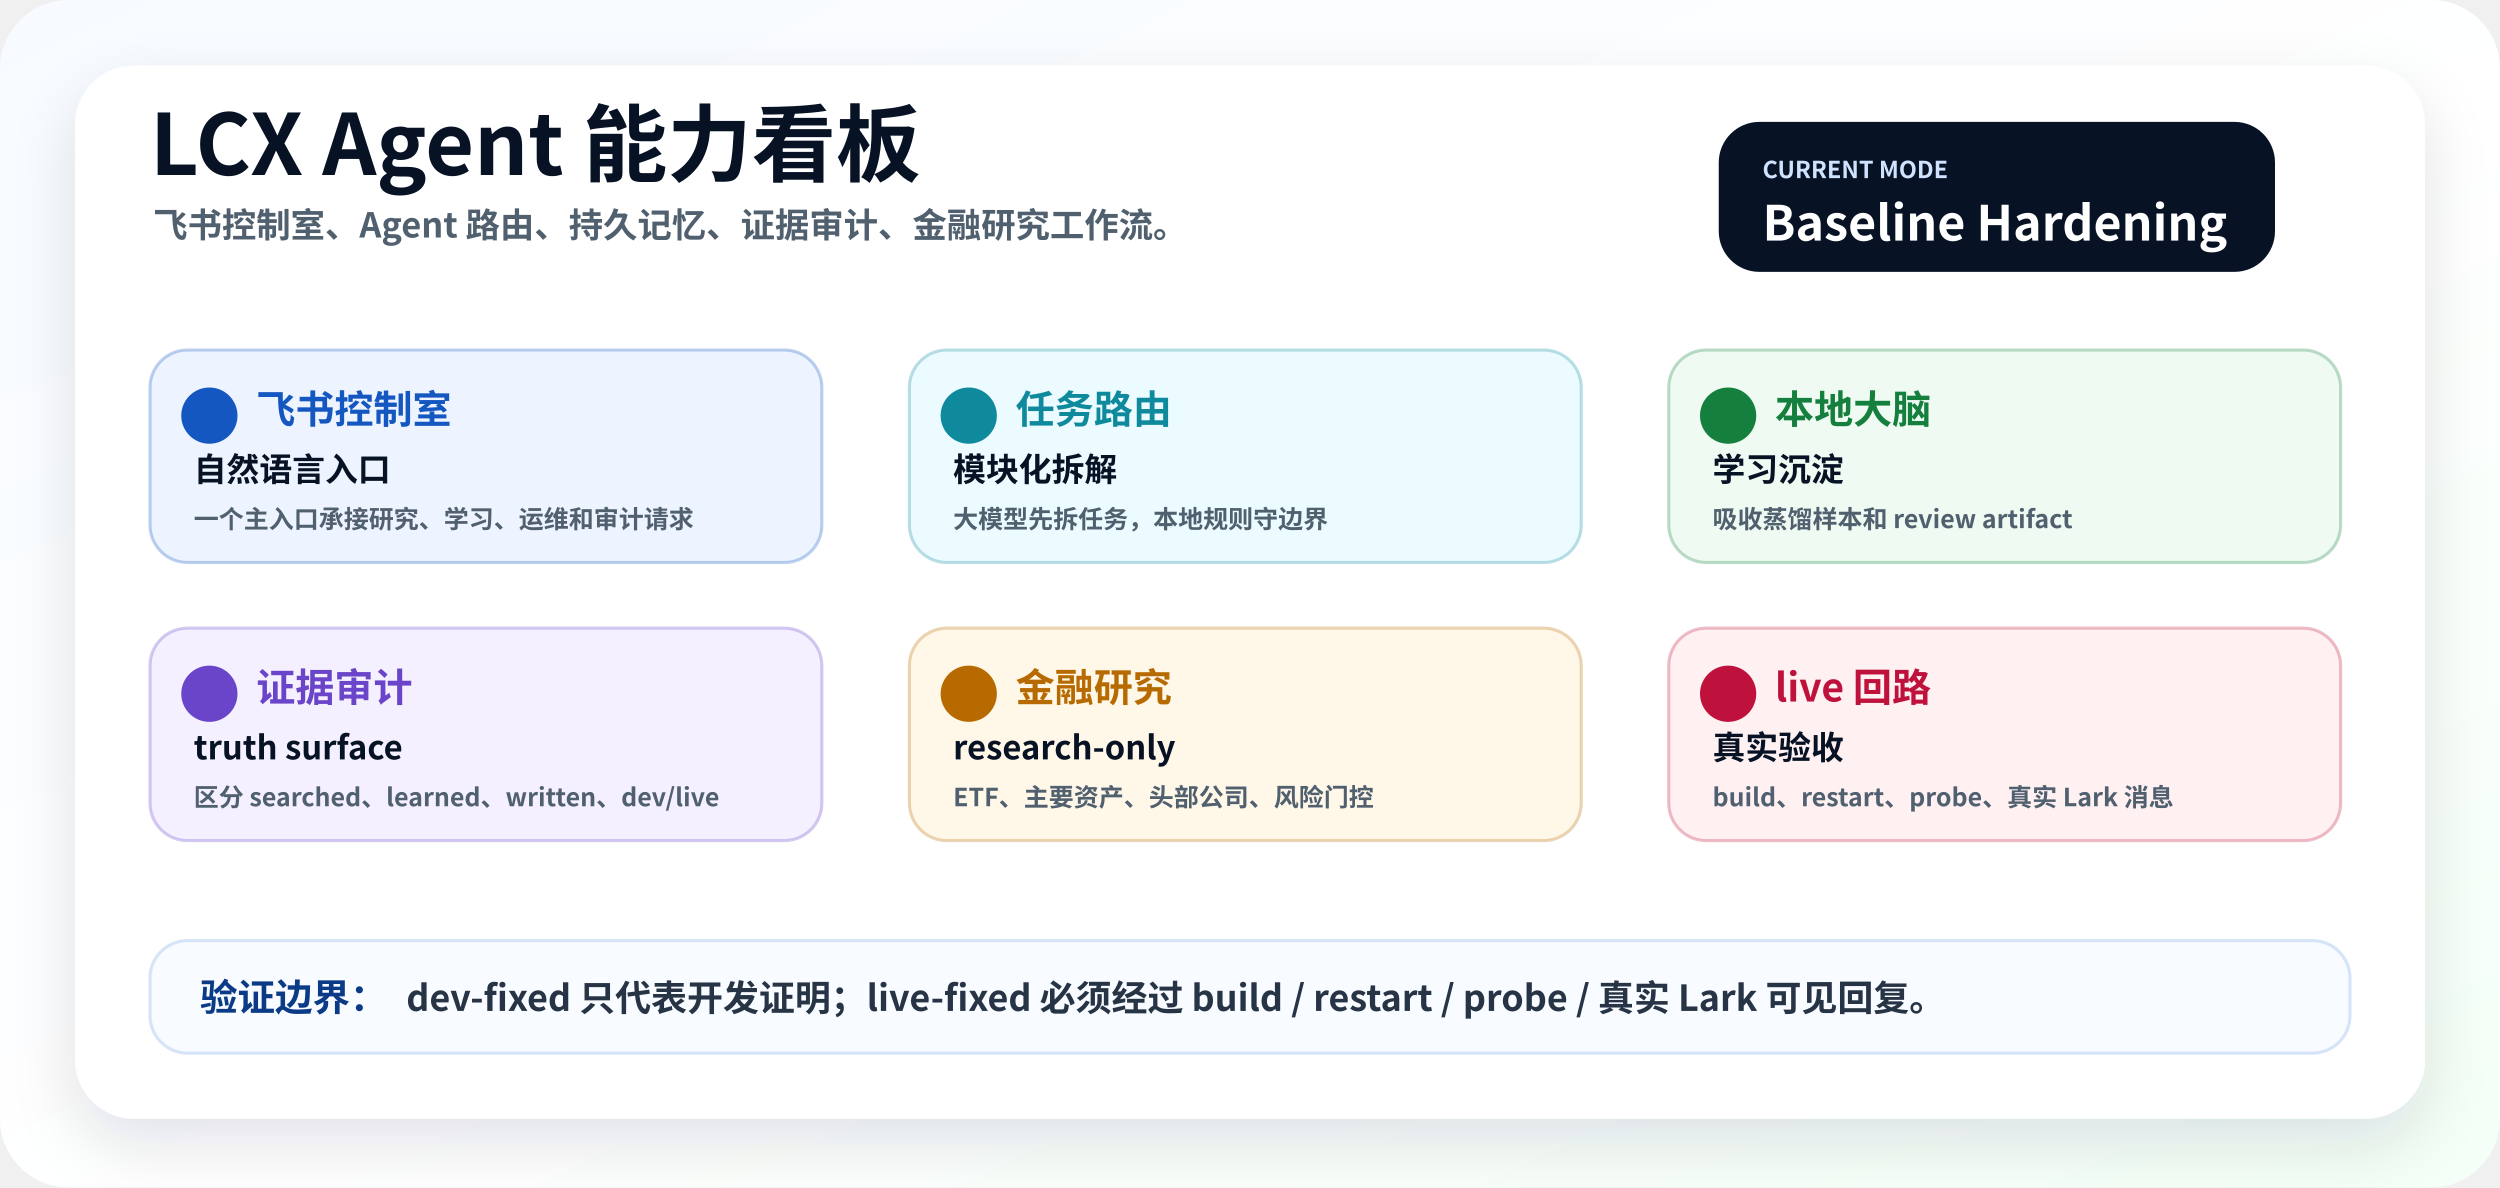
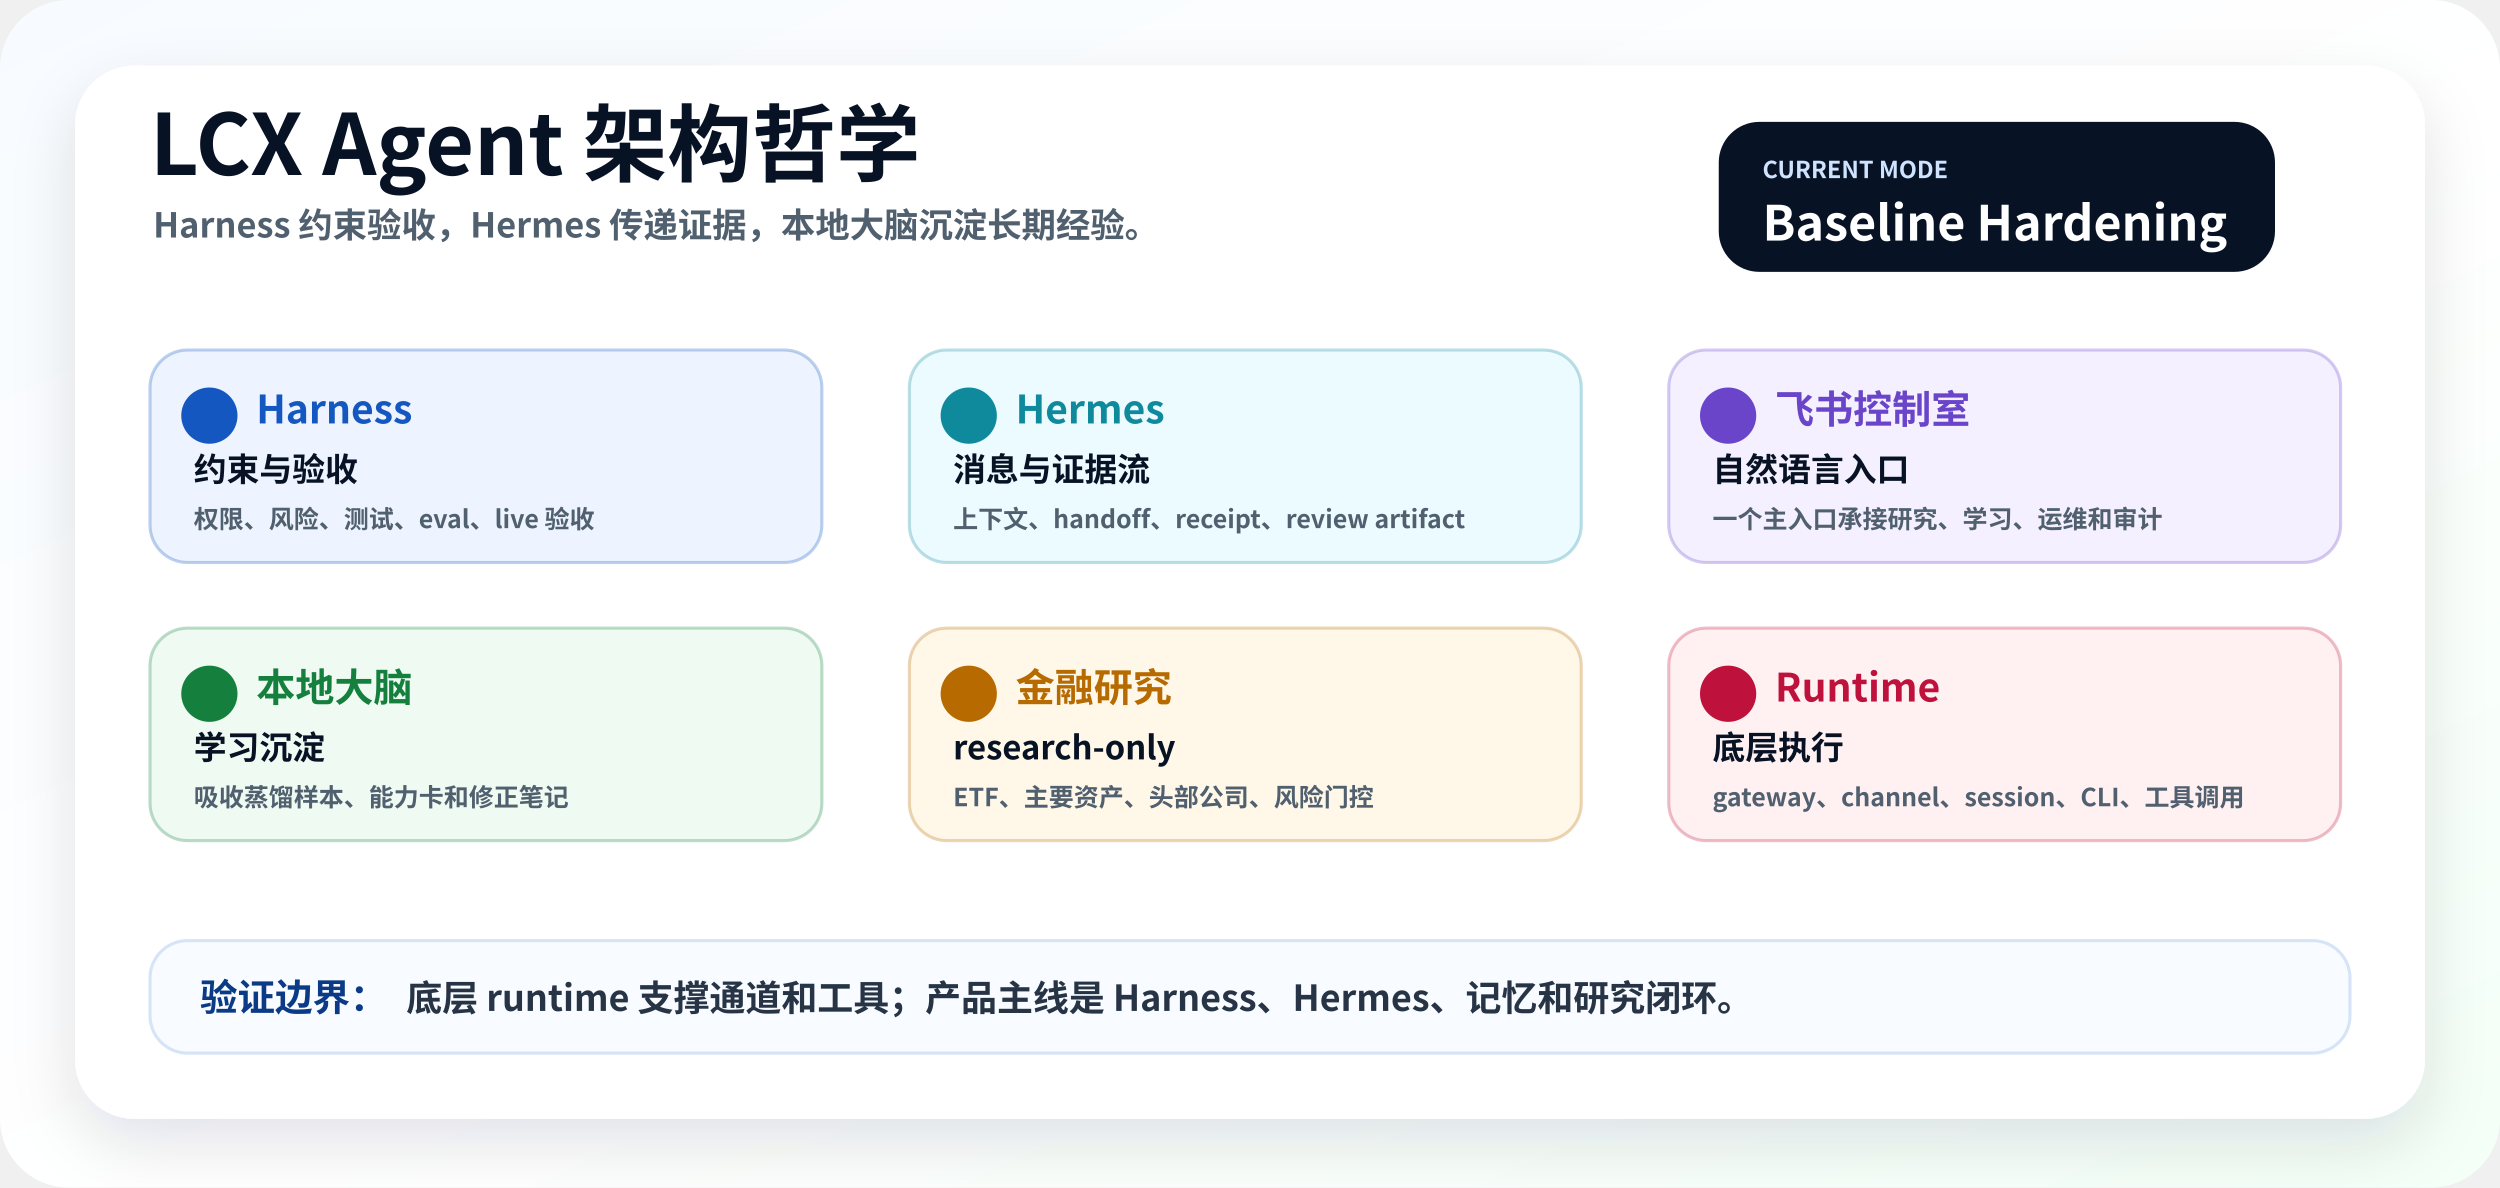
<svg xmlns="http://www.w3.org/2000/svg" width="1600" height="760" viewBox="0 0 1600 760" role="img" aria-labelledby="title desc">
  <defs>
    <linearGradient id="background" x1="0" y1="0" x2="1" y2="1">
      <stop offset="0" stop-color="#f7fbff" />
      <stop offset="0.55" stop-color="#ffffff" />
      <stop offset="1" stop-color="#f3fff7" />
    </linearGradient>
    <filter id="shadow" x="-12%" y="-12%" width="124%" height="136%">
      <feDropShadow dx="0" dy="16" stdDeviation="20" flood-color="#102030" flood-opacity="0.12" />
    </filter>
  </defs>
  <rect width="1600" height="760" rx="44" fill="url(#background)" />
  <rect x="48" y="42" width="1504" height="674" rx="38" fill="#ffffff" opacity="0.96" filter="url(#shadow)" />
  <g font-family="PingFang SC, Hiragino Sans GB, Microsoft YaHei, Noto Sans CJK SC, Arial, sans-serif">
-     <text x="96" y="112" fill="#071225" font-size="54" font-weight="950">LCX Agent 能力看板</text>
-     <text x="98" y="152" fill="#51606f" font-size="22" font-weight="760">飞书控制室、Agent 路由、持久记忆、证据审计、金融研究工作流。</text>
+     <text x="96" y="112" fill="#071225" font-size="54" font-weight="950">LCX Agent 架构哲学</text>
+     <text x="98" y="152" fill="#51606f" font-size="22" font-weight="760">Harness 约束验收，Hermes 传递证据，本地大脑沉淀长期经验。</text>
    <rect x="1100" y="78" width="356" height="96" rx="26" fill="#071225" />
    <text x="1128" y="114" fill="#cfe3ff" font-size="15" font-weight="900">CURRENT MODE</text>
    <text x="1128" y="154" fill="#ffffff" font-size="31" font-weight="950">Baseline Hardening</text>
    <g>
      <rect x="96" y="224" width="430" height="136" rx="24" fill="#edf4ff" stroke="#1557c0" stroke-opacity="0.28" stroke-width="2" />
      <circle cx="134" cy="266" r="18" fill="#1557c0" />
-       <text x="164" y="271" fill="#1557c0" font-size="25" font-weight="950">飞书控制室</text>
-       <text x="124" y="308" fill="#071225" font-size="21" font-weight="900">自然语言入口</text>
-       <text x="124" y="338" fill="#51606f" font-size="16" font-weight="760">一个主入口承接研究、学习、运维和审计请求</text>
+       <text x="164" y="271" fill="#1557c0" font-size="25" font-weight="950">Harness</text>
+       <text x="124" y="308" fill="#071225" font-size="21" font-weight="900">约束与验收</text>
+       <text x="124" y="338" fill="#51606f" font-size="16" font-weight="760">权限、风险、测试、eval、live 验收</text>
    </g>
    <g>
      <rect x="582" y="224" width="430" height="136" rx="24" fill="#ecfbff" stroke="#0f8a9d" stroke-opacity="0.28" stroke-width="2" />
      <circle cx="620" cy="266" r="18" fill="#0f8a9d" />
-       <text x="650" y="271" fill="#0f8a9d" font-size="25" font-weight="950">任务路由</text>
-       <text x="610" y="308" fill="#071225" font-size="21" font-weight="900">模块化拆解</text>
-       <text x="610" y="338" fill="#51606f" font-size="16" font-weight="760">大模型先拆任务，本地规则守边界</text>
+       <text x="650" y="271" fill="#0f8a9d" font-size="25" font-weight="950">Hermes</text>
+       <text x="610" y="308" fill="#071225" font-size="21" font-weight="900">消息与证据流</text>
+       <text x="610" y="338" fill="#51606f" font-size="16" font-weight="760">上下文、handoff、receipt、review artifact</text>
    </g>
    <g>
-       <rect x="1068" y="224" width="430" height="136" rx="24" fill="#effbf2" stroke="#15803d" stroke-opacity="0.28" stroke-width="2" />
-       <circle cx="1106" cy="266" r="18" fill="#15803d" />
-       <text x="1136" y="271" fill="#15803d" font-size="25" font-weight="950">本地大脑</text>
-       <text x="1096" y="308" fill="#071225" font-size="21" font-weight="900">学习沉淀</text>
-       <text x="1096" y="338" fill="#51606f" font-size="16" font-weight="760">吸收蒸馏样本和 review artifact</text>
+       <rect x="1068" y="224" width="430" height="136" rx="24" fill="#f4f0ff" stroke="#6a45c9" stroke-opacity="0.28" stroke-width="2" />
+       <circle cx="1106" cy="266" r="18" fill="#6a45c9" />
+       <text x="1136" y="271" fill="#6a45c9" font-size="25" font-weight="950">飞书控制室</text>
+       <text x="1096" y="308" fill="#071225" font-size="21" font-weight="900">自然语言入口</text>
+       <text x="1096" y="338" fill="#51606f" font-size="16" font-weight="760">一个主入口承接研究、学习、运维和审计</text>
    </g>
    <g>
-       <rect x="96" y="402" width="430" height="136" rx="24" fill="#f4f0ff" stroke="#6a45c9" stroke-opacity="0.28" stroke-width="2" />
-       <circle cx="134" cy="444" r="18" fill="#6a45c9" />
-       <text x="164" y="449" fill="#6a45c9" font-size="25" font-weight="950">证据审计</text>
-       <text x="124" y="486" fill="#071225" font-size="21" font-weight="900">truth surface</text>
-       <text x="124" y="516" fill="#51606f" font-size="16" font-weight="760">区分 searched、learned、written、dev/live</text>
+       <rect x="96" y="402" width="430" height="136" rx="24" fill="#effbf2" stroke="#15803d" stroke-opacity="0.28" stroke-width="2" />
+       <circle cx="134" cy="444" r="18" fill="#15803d" />
+       <text x="164" y="449" fill="#15803d" font-size="25" font-weight="950">本地大脑</text>
+       <text x="124" y="486" fill="#071225" font-size="21" font-weight="900">学习沉淀</text>
+       <text x="124" y="516" fill="#51606f" font-size="16" font-weight="760">吸收蒸馏样本、能力卡和修正笔记</text>
    </g>
    <g>
      <rect x="582" y="402" width="430" height="136" rx="24" fill="#fff8e8" stroke="#b66a00" stroke-opacity="0.28" stroke-width="2" />
      <circle cx="620" cy="444" r="18" fill="#b66a00" />
      <text x="650" y="449" fill="#b66a00" font-size="25" font-weight="950">金融研究</text>
      <text x="610" y="486" fill="#071225" font-size="21" font-weight="900">research-only</text>
      <text x="610" y="516" fill="#51606f" font-size="16" font-weight="760">ETF、主要资产、头部公司、风险门控</text>
    </g>
    <g>
      <rect x="1068" y="402" width="430" height="136" rx="24" fill="#fff1f2" stroke="#be123c" stroke-opacity="0.28" stroke-width="2" />
      <circle cx="1106" cy="444" r="18" fill="#be123c" />
-       <text x="1136" y="449" fill="#be123c" font-size="25" font-weight="950">live 回路</text>
-       <text x="1096" y="486" fill="#071225" font-size="21" font-weight="900">真实验收</text>
-       <text x="1096" y="516" fill="#51606f" font-size="16" font-weight="760">build、restart、probe、真实 Lark 消息</text>
+       <text x="1136" y="449" fill="#be123c" font-size="25" font-weight="950">Runtime</text>
+       <text x="1096" y="486" fill="#071225" font-size="21" font-weight="900">底层执行</text>
+       <text x="1096" y="516" fill="#51606f" font-size="16" font-weight="760">gateway、channel、session、CLI、工具调用</text>
    </g>
    <rect x="96" y="602" width="1408" height="72" rx="24" fill="#f8fbff" stroke="#d5e4f7" stroke-width="2" />
    <text x="128" y="647" fill="#0b3b86" font-size="24" font-weight="950">验证边界：</text>
-     <text x="260" y="647" fill="#273445" font-size="23" font-weight="850">dev-fixed 只代表开发证明；live-fixed 必须经过 build / restart / probe / 真实 Lark 可见回复。</text>
+     <text x="260" y="647" fill="#273445" font-size="23" font-weight="850">底层 runtime 支撑通道和工具；产品主线是 Harness、Hermes、记忆和研究闭环。</text>
  </g>
</svg>
